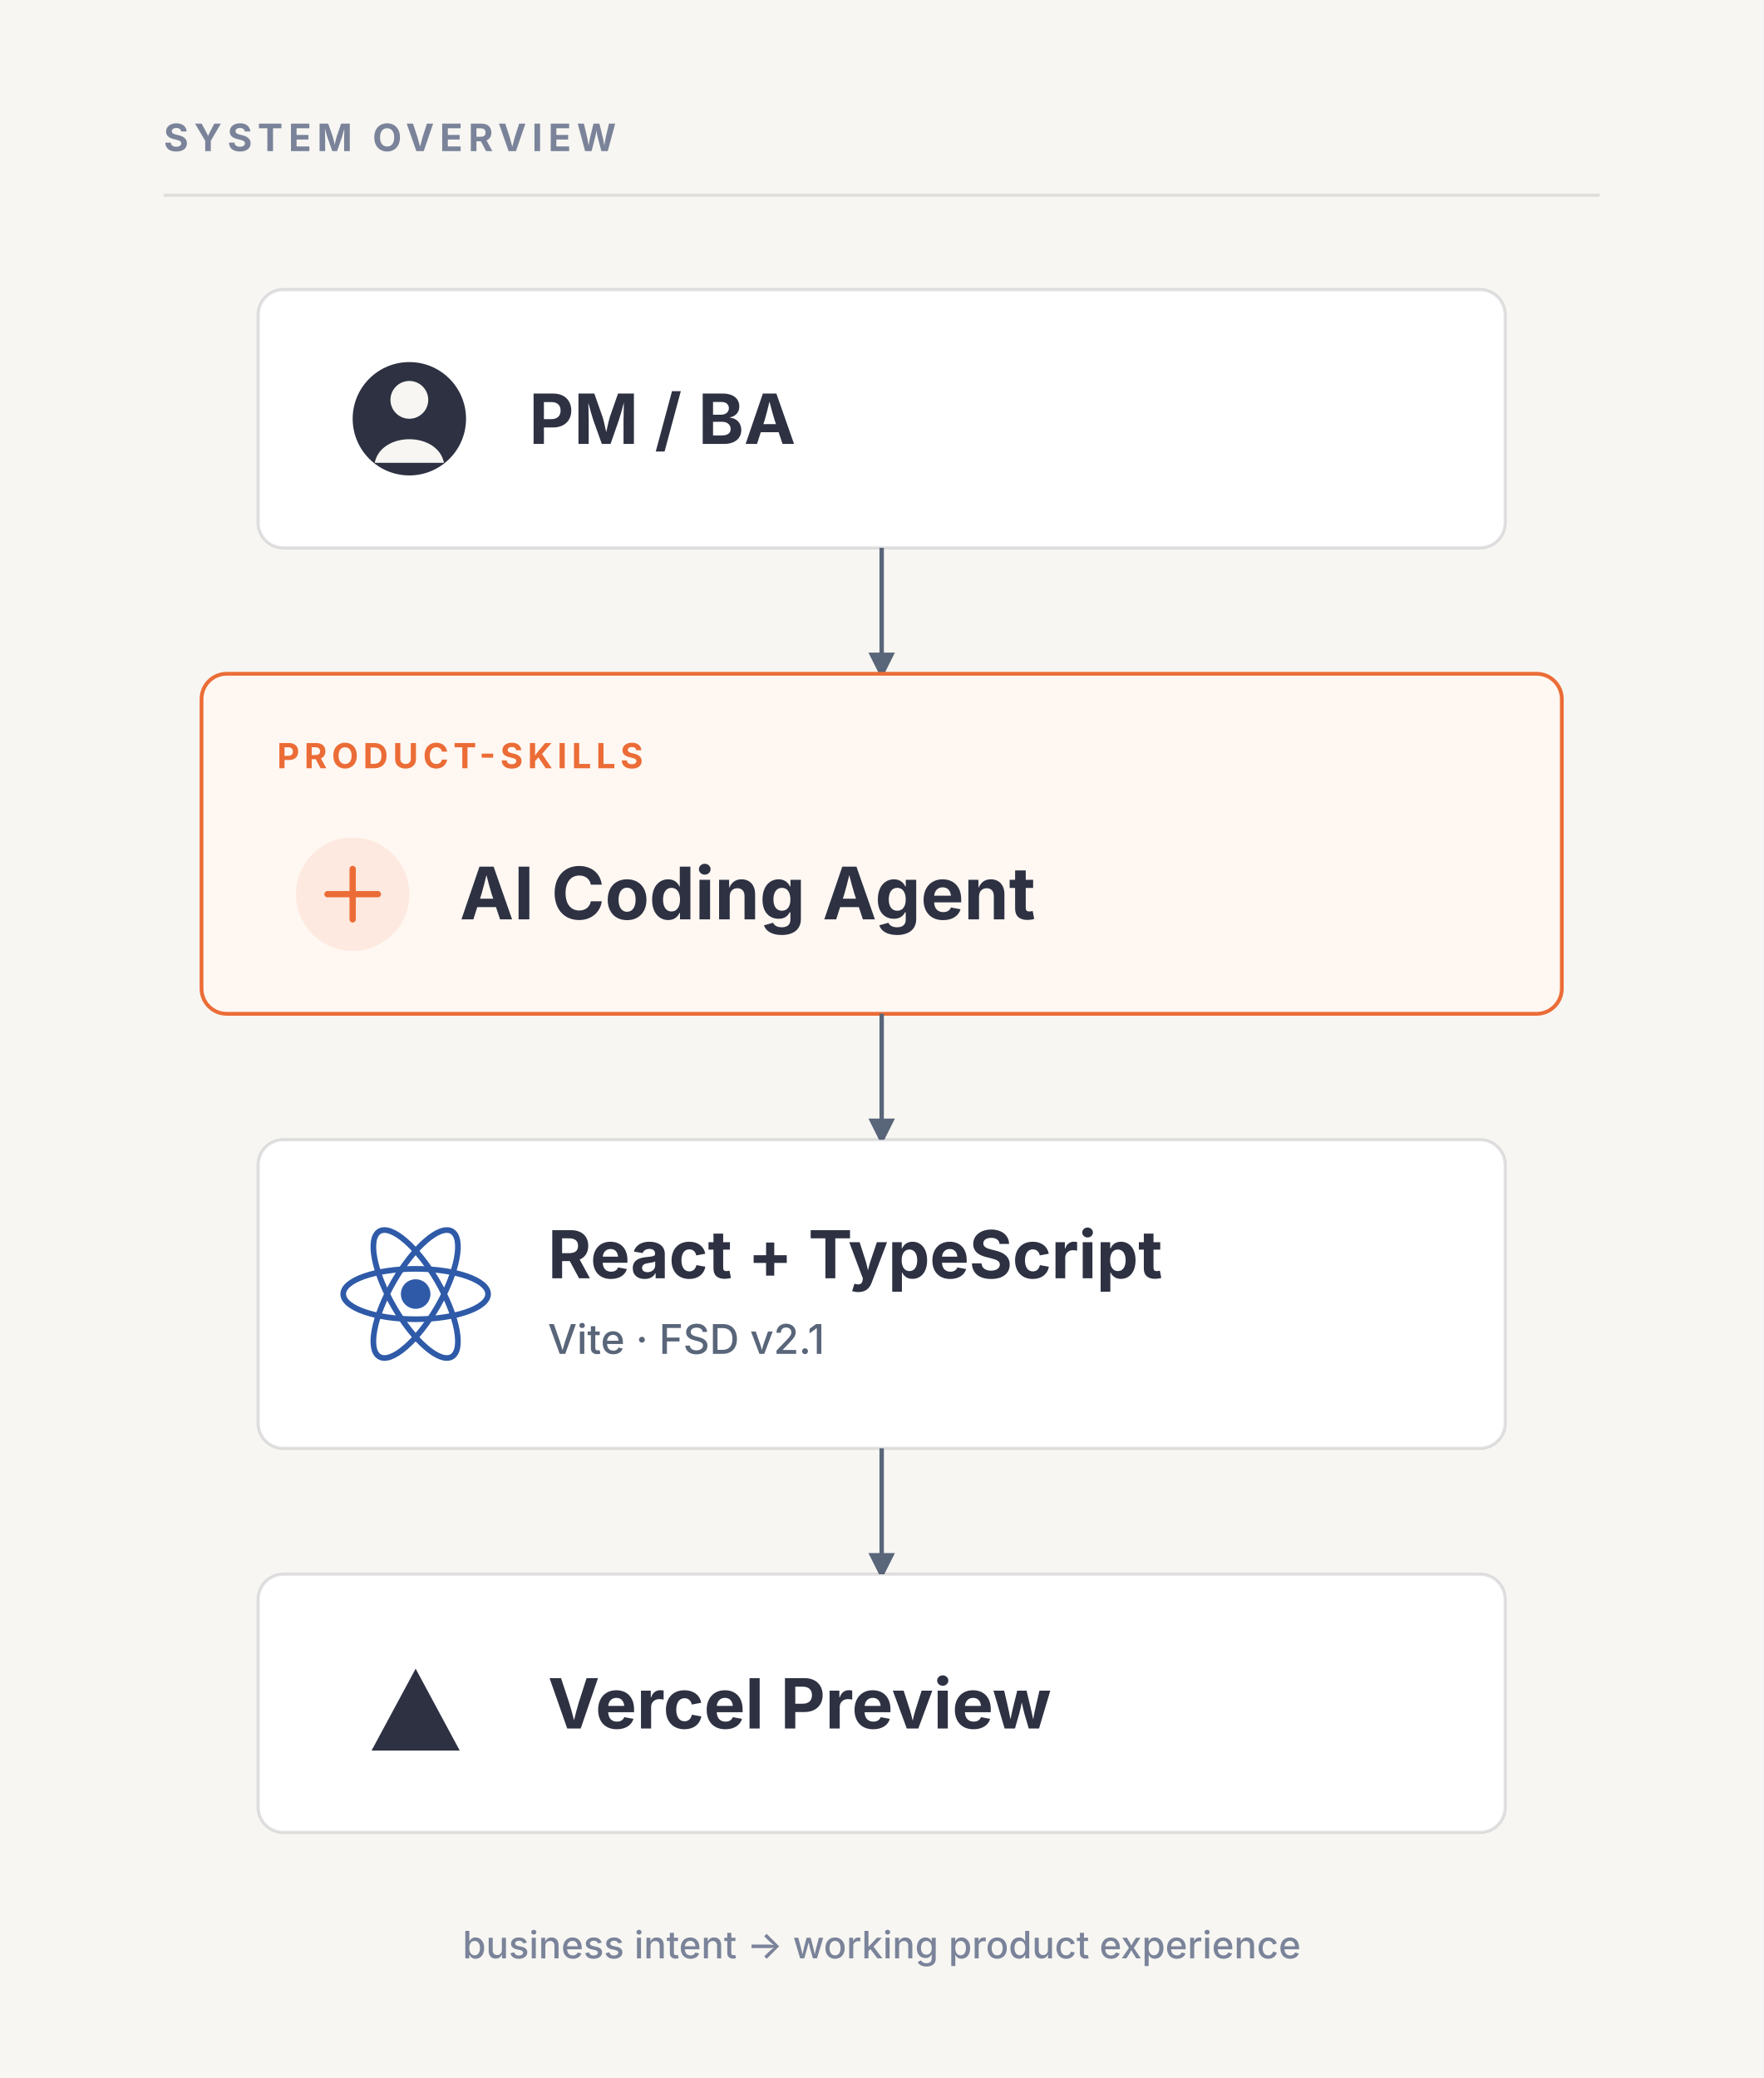
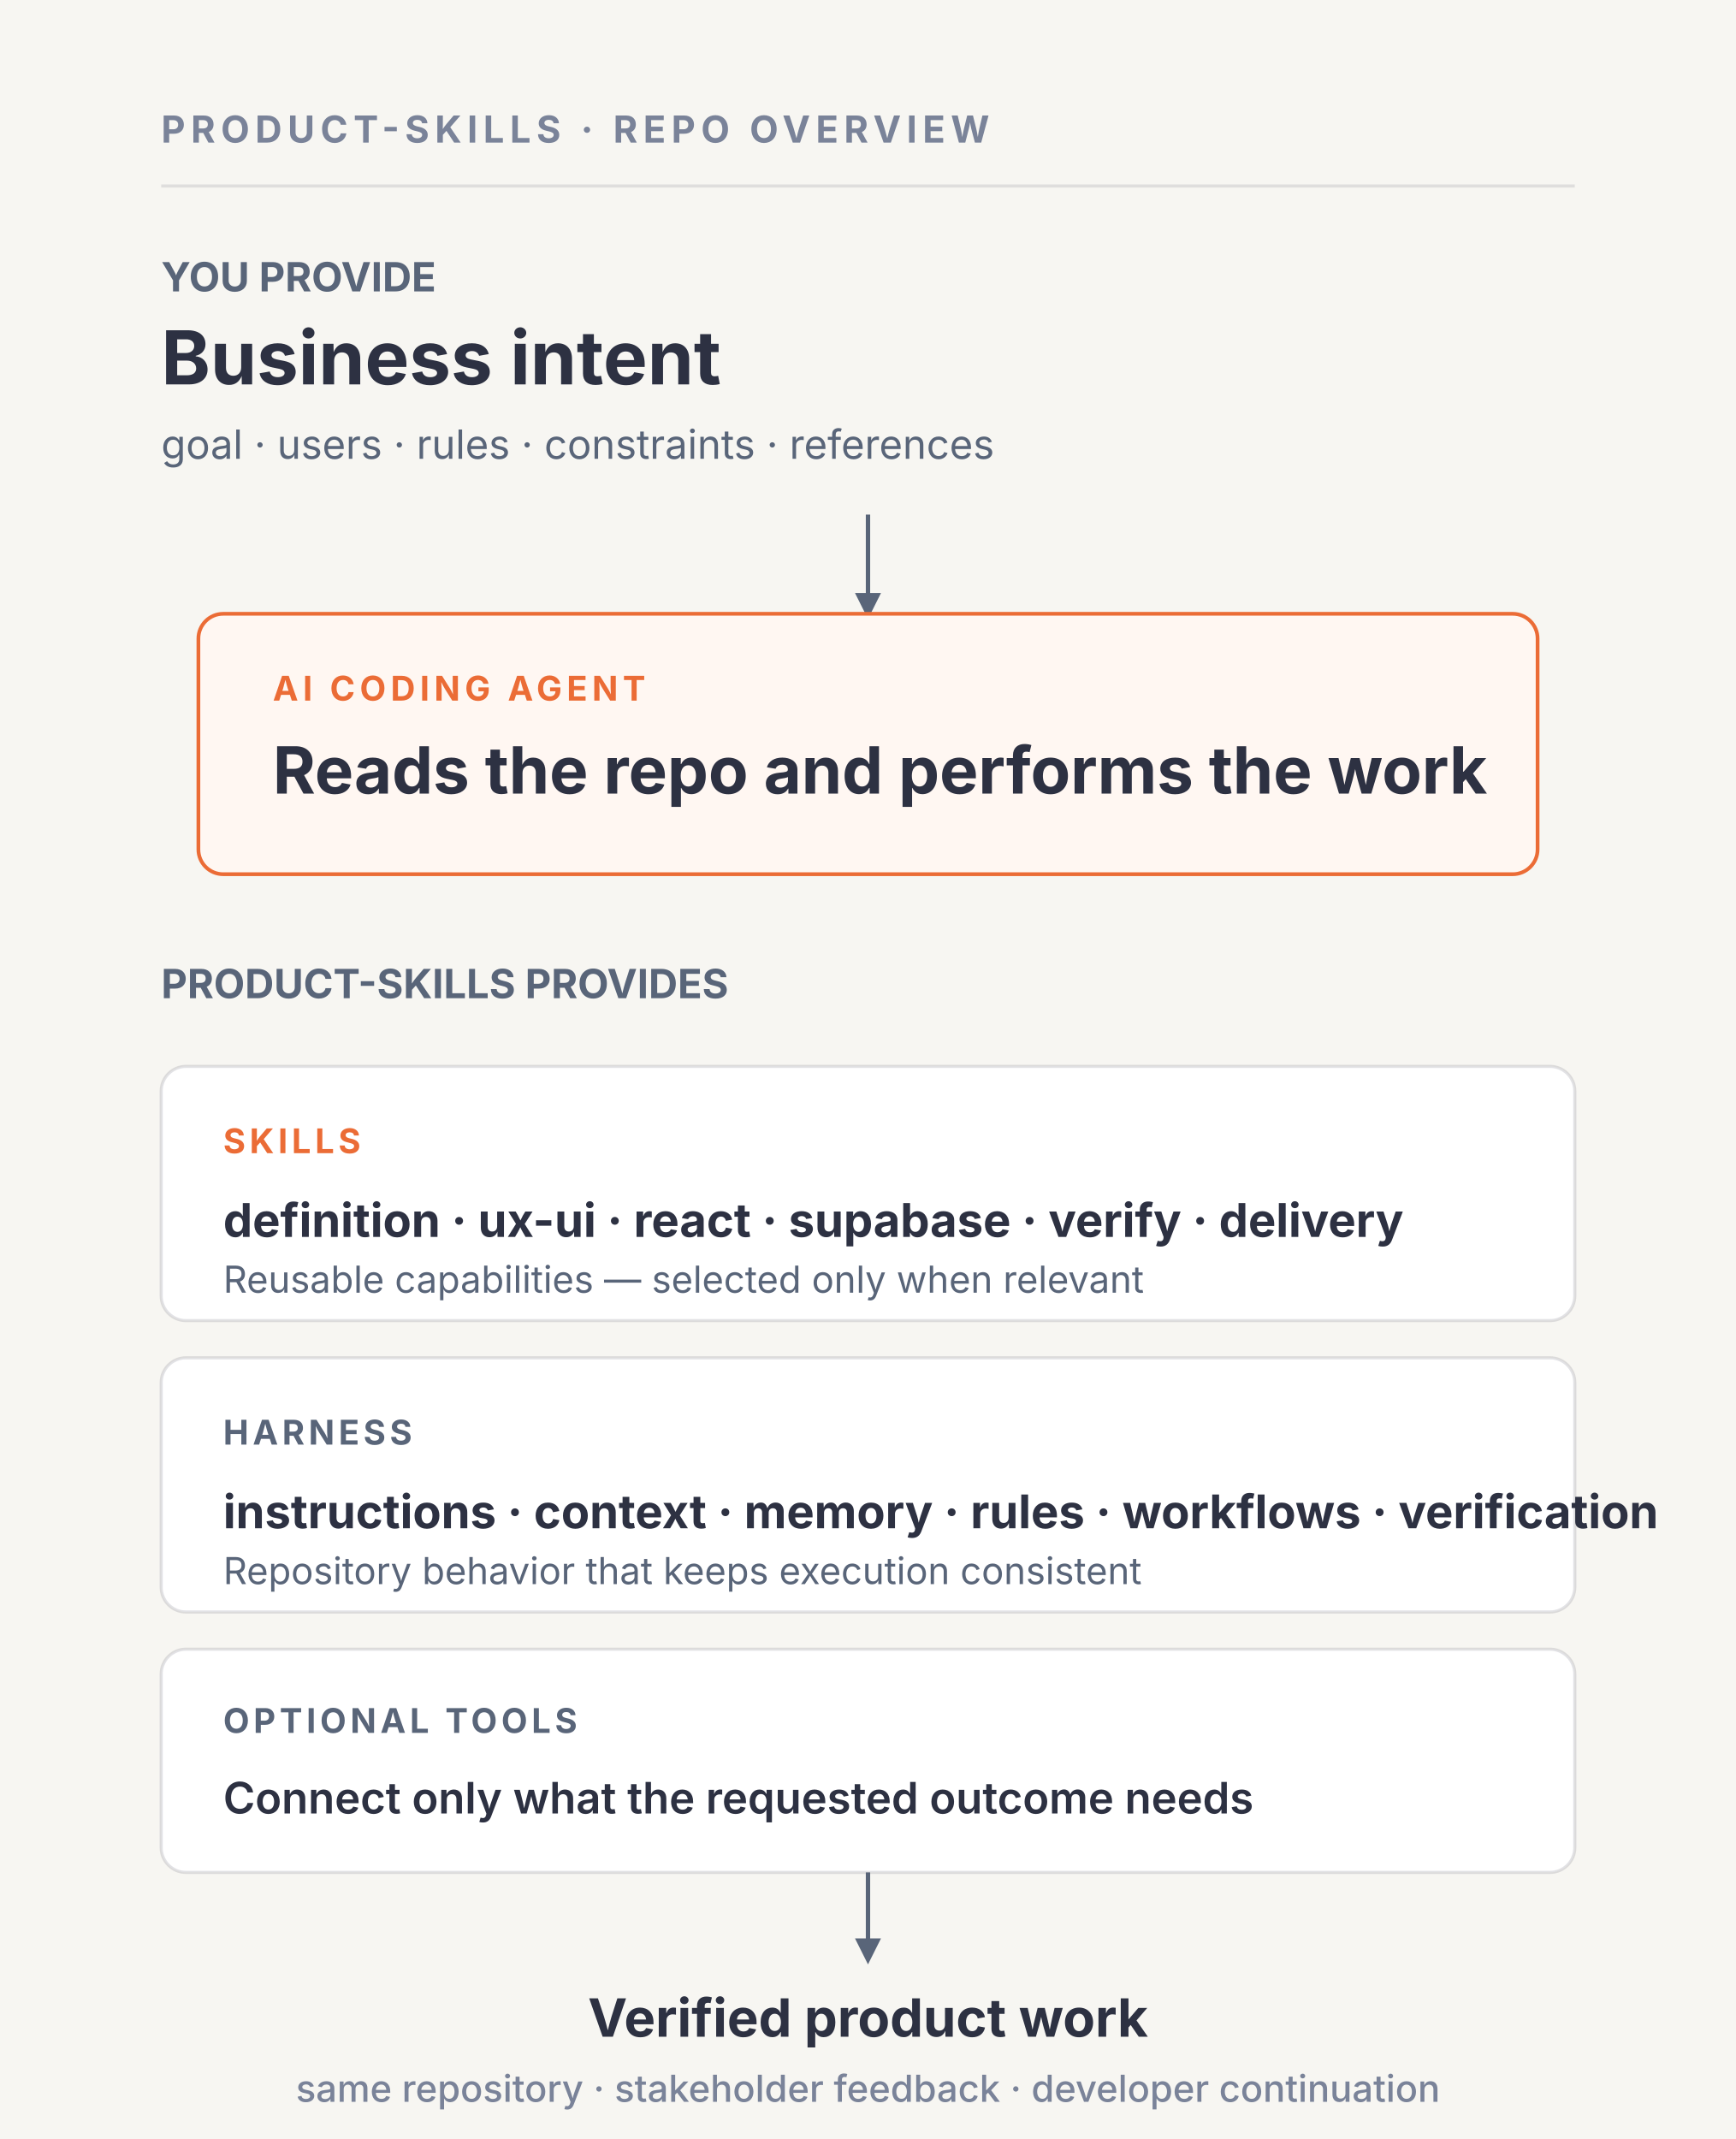
- <svg xmlns="http://www.w3.org/2000/svg" width="560" height="660" viewBox="0 0 560 660" role="img" aria-labelledby="title desc">
+ <svg xmlns="http://www.w3.org/2000/svg" width="560" height="690" viewBox="0 0 560 690" role="img" aria-labelledby="title desc">
  <defs>
    <marker id="arrow" viewBox="0 0 10 10" refX="8" refY="5" markerWidth="6" markerHeight="6" orient="auto">
      <path d="M0 0 L10 5 L0 10 Z" fill="#596579" />
    </marker>
  </defs>
-   <rect width="560" height="660" fill="#f7f6f2" />
+   <rect width="560" height="690" fill="#f7f6f2" />
  <g font-family="system-ui,-apple-system,BlinkMacSystemFont,Segoe UI,sans-serif" fill="#2d3142">
-     <text x="52" y="48" font-size="12" font-weight="700" letter-spacing="1.8" fill="#7a8399">SYSTEM OVERVIEW</text>
-     <line x1="52" y1="62" x2="508" y2="62" stroke="#2d3142" stroke-opacity=".12" />
-     <g transform="translate(82 92)">
-       <rect width="396" height="82" rx="8" fill="#ffffff" stroke="#2d3142" stroke-opacity=".14" />
-       <circle cx="48" cy="41" r="18" fill="#2d3142" />
-       <circle cx="48" cy="35" r="6" fill="#f7f6f2" />
-       <path d="M37 55c2-10 20-10 22 0" fill="#f7f6f2" />
-       <text x="86" y="49" font-size="22" font-weight="650">PM / BA</text>
+     <text x="52" y="46" font-size="12" font-weight="700" letter-spacing="1.8" fill="#7a8399">PRODUCT-SKILLS · REPO OVERVIEW</text>
+     <line x1="52" y1="60" x2="508" y2="60" stroke="#2d3142" stroke-opacity=".12" />
+     <text x="52" y="94" font-size="13" font-weight="650" fill="#596579">YOU PROVIDE</text>
+     <text x="52" y="124" font-size="24" font-weight="680">Business intent</text>
+     <text x="52" y="148" font-size="13" fill="#596579">goal · users · rules · constraints · references</text>
+     <path d="M280 166V198" stroke="#596579" stroke-width="1.4" fill="none" marker-end="url(#arrow)" />
+     <g transform="translate(64 198)">
+       <rect width="432" height="84" rx="8" fill="#fff7f2" stroke="#eb6c36" stroke-width="1.2" />
+       <text x="24" y="28" font-size="11" font-weight="750" letter-spacing="1.5" fill="#eb6c36">AI CODING AGENT</text>
+       <text x="24" y="58" font-size="21" font-weight="670">Reads the repo and performs the work</text>
    </g>
-     <path d="M280 174V214" stroke="#596579" stroke-width="1.4" fill="none" marker-end="url(#arrow)" />
-     <g transform="translate(64 214)">
-       <rect width="432" height="108" rx="8" fill="#fff7f2" stroke="#eb6c36" stroke-width="1.2" />
-       <text x="24" y="30" font-size="11" font-weight="750" letter-spacing="1.5" fill="#eb6c36">PRODUCT-SKILLS</text>
-       <circle cx="48" cy="70" r="18" fill="#eb6c36" fill-opacity=".10" />
-       <path d="M40 70h16M48 62v16" stroke="#eb6c36" stroke-width="2" stroke-linecap="round" />
-       <text x="82" y="78" font-size="23" font-weight="650">AI Coding Agent</text>
+     <text x="52" y="322" font-size="13" font-weight="650" fill="#596579">PRODUCT-SKILLS PROVIDES</text>
+     <g transform="translate(52 344)">
+       <rect width="456" height="82" rx="8" fill="#ffffff" stroke="#2d3142" stroke-opacity=".14" />
+       <text x="20" y="28" font-size="11" font-weight="750" letter-spacing="1.3" fill="#eb6c36">SKILLS</text>
+       <text x="20" y="55" font-size="15" font-weight="650">definition · ux-ui · react · supabase · verify · delivery</text>
+       <text x="20" y="73" font-size="12" fill="#596579">Reusable capabilities — selected only when relevant</text>
    </g>
-     <path d="M280 322V362" stroke="#596579" stroke-width="1.4" fill="none" marker-end="url(#arrow)" />
-     <g transform="translate(82 362)">
-       <rect width="396" height="98" rx="8" fill="#ffffff" stroke="#2d3142" stroke-opacity=".14" />
-       <g transform="translate(50 49)" stroke="#2e5aa8" fill="none" stroke-width="1.8">
-         <ellipse rx="23" ry="8" />
-         <ellipse rx="23" ry="8" transform="rotate(60)" />
-         <ellipse rx="23" ry="8" transform="rotate(120)" />
-         <circle r="3.8" fill="#2e5aa8" />
-       </g>
-       <text x="92" y="44" font-size="21" font-weight="650">React + TypeScript</text>
-       <text x="92" y="68" font-size="13" font-weight="550" fill="#596579">Vite · FSD v2.1</text>
+     <g transform="translate(52 438)">
+       <rect width="456" height="82" rx="8" fill="#ffffff" stroke="#2d3142" stroke-opacity=".14" />
+       <text x="20" y="28" font-size="11" font-weight="750" letter-spacing="1.3" fill="#596579">HARNESS</text>
+       <text x="20" y="55" font-size="15" font-weight="650">instructions · context · memory · rules · workflows · verification</text>
+       <text x="20" y="73" font-size="12" fill="#596579">Repository behavior that keeps execution consistent</text>
    </g>
-     <path d="M280 460V500" stroke="#596579" stroke-width="1.4" fill="none" marker-end="url(#arrow)" />
-     <g transform="translate(82 500)">
-       <rect width="396" height="82" rx="8" fill="#ffffff" stroke="#2d3142" stroke-opacity=".14" />
-       <path d="M36 56L50 30l14 26Z" fill="#2d3142" />
-       <text x="92" y="49" font-size="22" font-weight="650">Vercel Preview</text>
+     <g transform="translate(52 532)">
+       <rect width="456" height="72" rx="8" fill="#ffffff" stroke="#2d3142" stroke-opacity=".14" />
+       <text x="20" y="27" font-size="11" font-weight="750" letter-spacing="1.3" fill="#596579">OPTIONAL TOOLS</text>
+       <text x="20" y="53" font-size="14" font-weight="620">Connect only what the requested outcome needs</text>
    </g>
-     <text x="280" y="622" text-anchor="middle" font-size="12" font-weight="550" fill="#7a8399">business intent → working product experience</text>
+     <path d="M280 604V632" stroke="#596579" stroke-width="1.4" fill="none" marker-end="url(#arrow)" />
+     <text x="280" y="657" text-anchor="middle" font-size="17" font-weight="680">Verified product work</text>
+     <text x="280" y="678" text-anchor="middle" font-size="12" font-weight="550" fill="#7a8399">same repository · stakeholder feedback · developer continuation</text>
  </g>
</svg>
